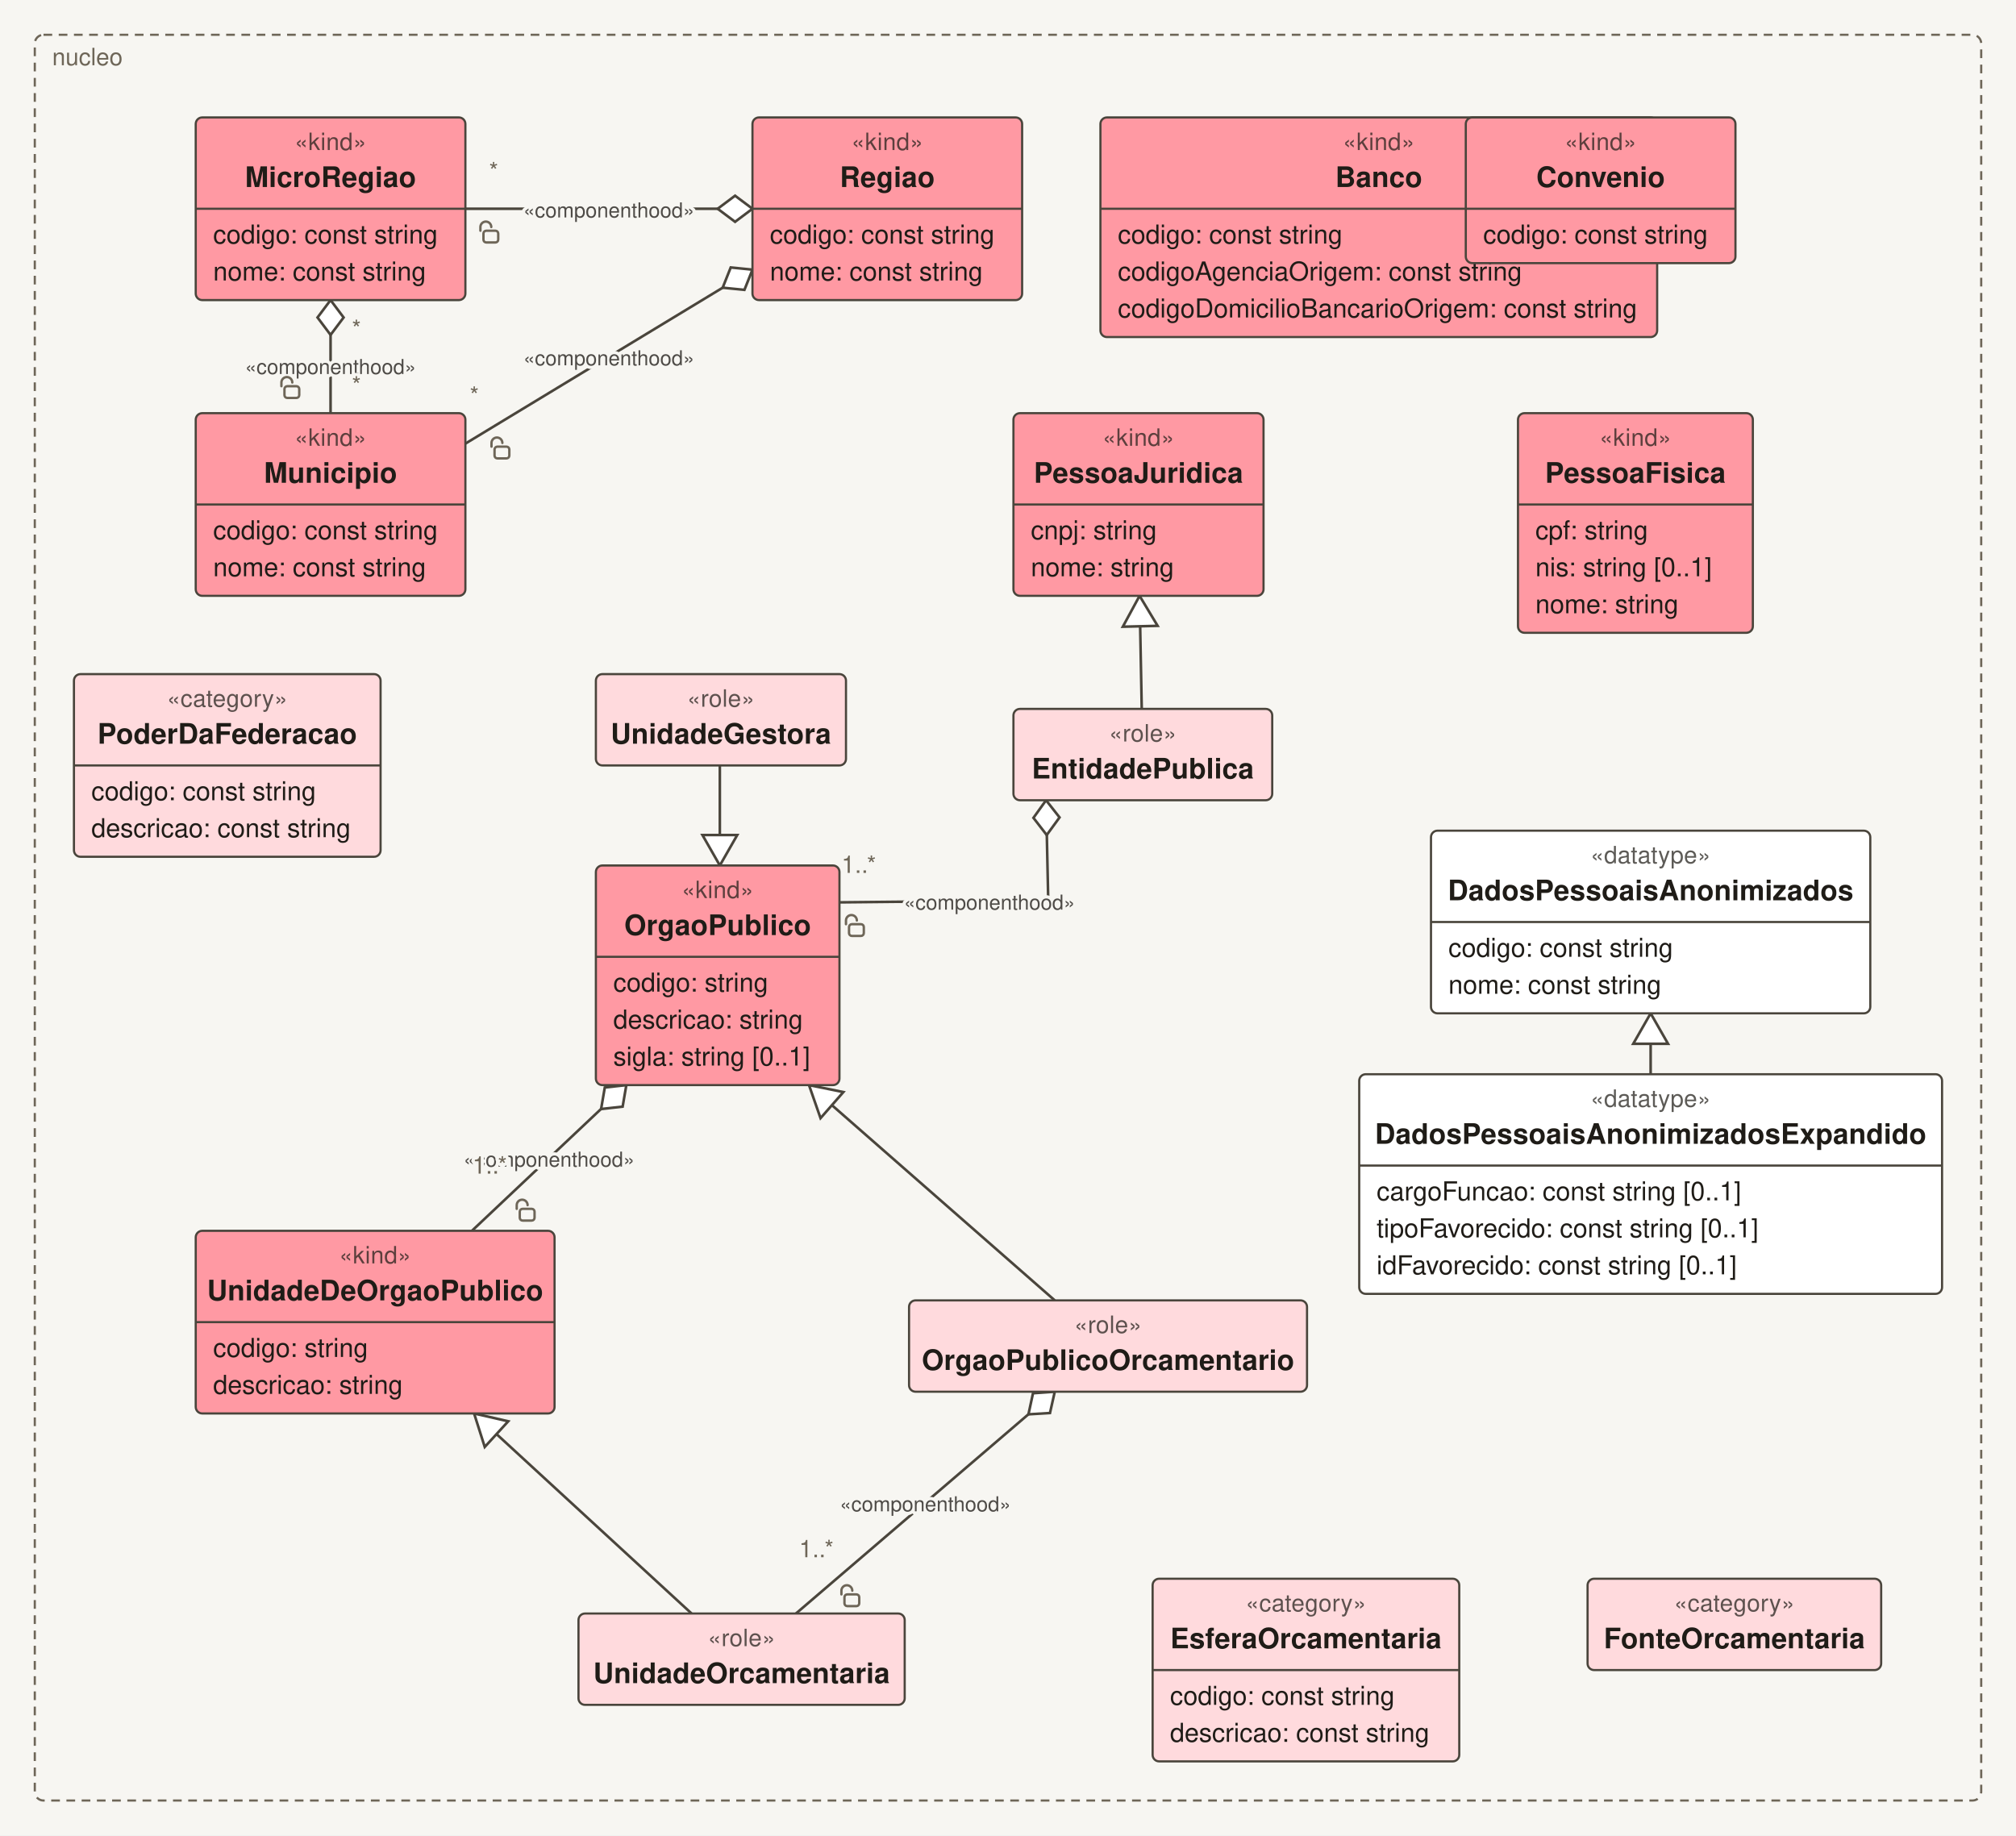
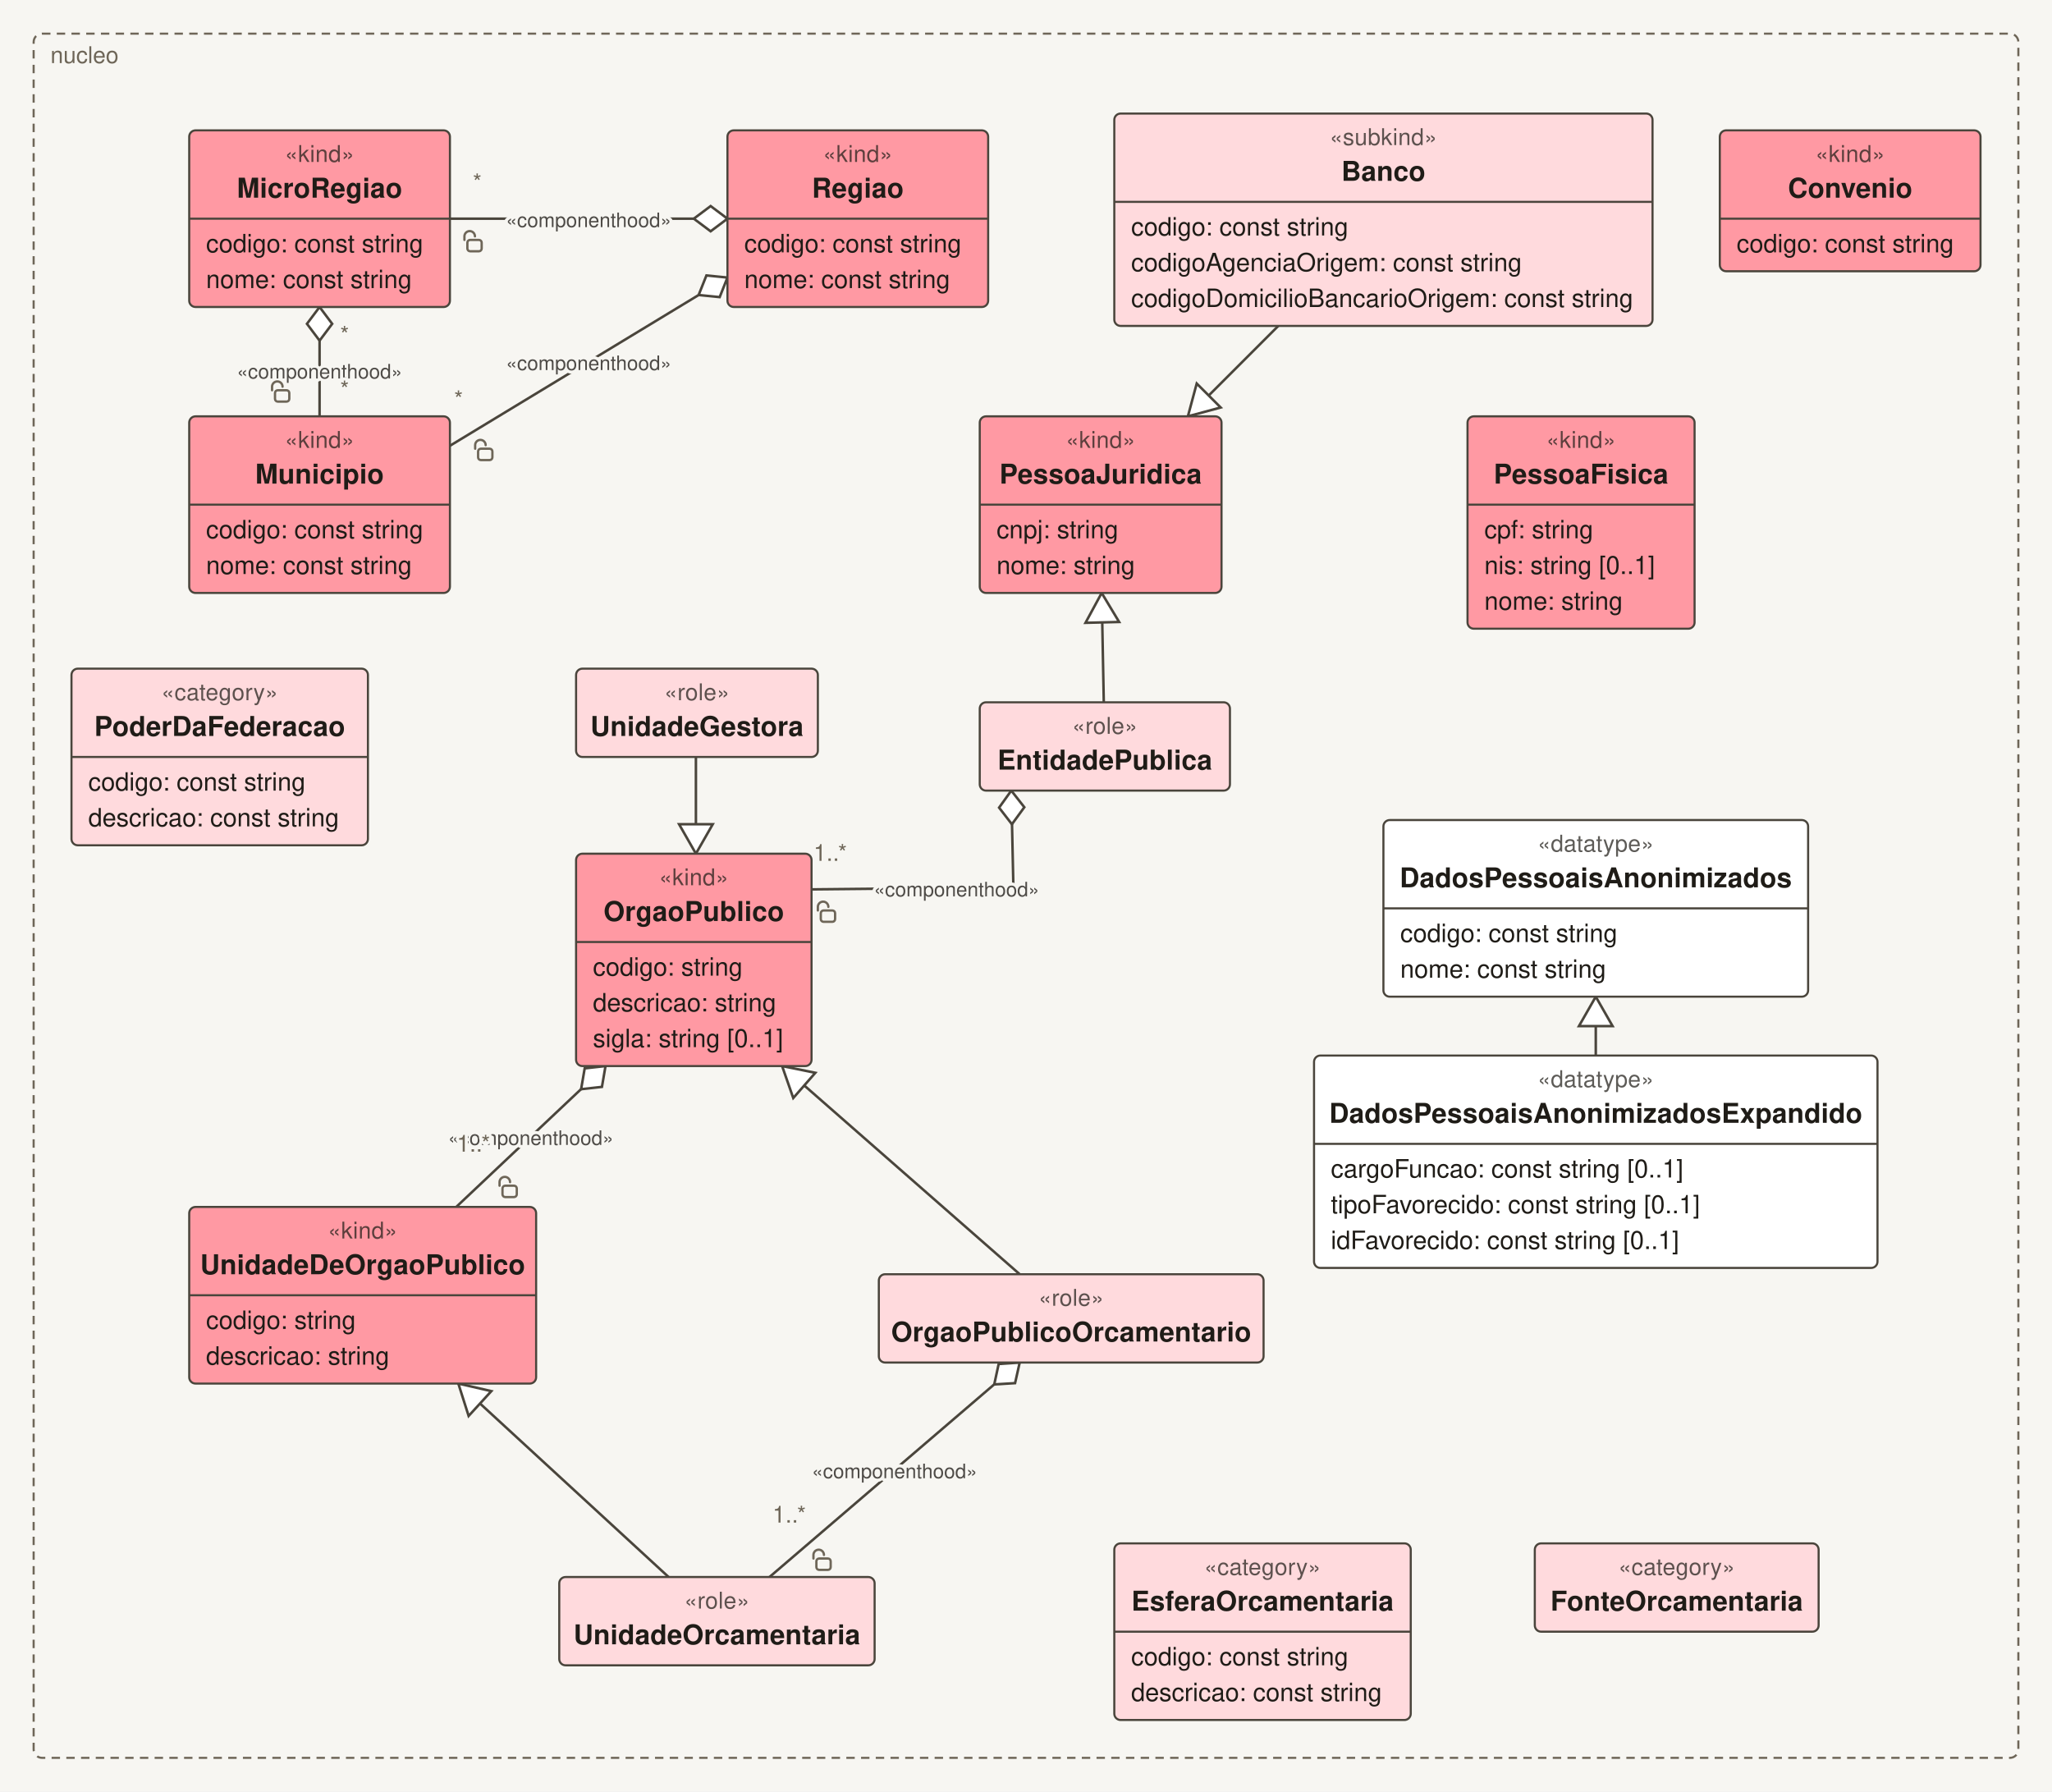
- <svg xmlns="http://www.w3.org/2000/svg" viewBox="-194 282 927 844" width="927" height="844">
+ <svg xmlns="http://www.w3.org/2000/svg" viewBox="-194 274 976 852" width="976" height="852">
  <style>
/* Everything that is text, before anything specialises it. The label layer sits
   above the boxes and outside every other group, so a rule that reached labels
   through their edge stopped reaching them the day they were lifted out of it --
   and an SVG with no font-family on a text element falls back to a 16px serif.
   Stated once at the top, no layer can lose it again. */
text {
    font-family: "Helvetica Neue", Helvetica, Arial, "Liberation Sans", sans-serif;
    font-stretch: normal;
    font-size: 11px;
    fill: #1f1c17;
    font-variant-numeric: tabular-nums;
}

.tv-node rect { stroke: #4a453c; stroke-width: 1; }
.tv-node text { fill: #1f1c17; }
.tv-name { font-weight: 600; font-size: 13px; letter-spacing: 0.005em; }
.tv-legend text { font-size: 13px; fill: #1f1c17; }
.tv-stereotype { font-size: 11px; fill-opacity: 0.72; letter-spacing: 0.01em; }
.tv-attribute { font-size: 12px; }
.tv-edge path { fill: none; stroke: #4a453c; stroke-width: 1.2; }
.tv-end { fill: #6e6658; }
/* No letter-spacing on a label drawn with a halo: WebKit places letter-spaced
   SVG text glyph by glyph and then draws no halo, so in Safari, and in an
   exported SVG opened in Preview, the line ran through the label and its
   letters came out uneven. Chromium and Firefox never showed it. */
.tv-edge-stereotype { font-size: 9.5px; fill-opacity: 0.78; }
.tv-marker { fill: #ffffff; stroke: #4a453c; stroke-width: 1.2; }
.tv-arrow { fill: none; stroke: #4a453c; stroke-width: 1.2; }
.tv-reading { fill: #1f1c17; stroke: none; }
.tv-lock { fill: none; stroke: #6e6658; stroke-width: 1.1; stroke-linecap: round; }
.tv-lock rect { fill: #f7f6f2; }
.tv-group rect { fill: none; stroke: #6e6658; stroke-dasharray: 4 3; }
.tv-group text { font-size: 11px; fill: #6e6658; }
.tv-ontology rect { fill: none; stroke: #4a453c; stroke-width: 1.2; stroke-dasharray: none; }
.tv-ontology text { font-weight: 600; font-size: 13px; fill: #1f1c17; }
.tv-location { font-size: 12px; fill-opacity: 0.72; }
.tv-selected rect { stroke: #1f5c5c; stroke-width: 2.5; }
/* The second selector is for a leg of a shared tree, which carries its own id
   and so is chosen as itself rather than through a group around it. */
.tv-selected path, path.tv-selected { stroke: #1f5c5c; stroke-width: 2.2; }
.tv-unresolved rect { stroke-dasharray: 5 3; }
.tv-external rect { stroke-dasharray: 2 2; }
</style>
-   <rect x="-194" y="282" width="927" height="844" fill="#f7f6f2" />
+   <rect x="-194" y="274" width="976" height="852" fill="#f7f6f2" />
  <g class="tv-group" data-group="pkg:nucleo">
-     <rect x="-178" y="298" width="895" height="812" rx="4" />
-     <text x="-170" y="312">nucleo</text>
+     <rect x="-178" y="290" width="944" height="820" rx="4" />
+     <text x="-170" y="304">nucleo</text>
  </g>
  <g class="tv-edge" data-edge="gen:nucleo::UnidadeGestora-&gt;nucleo::OrgaoPublico">
    <path d="M 137 634 L 137 680" />
    <polygon class="tv-marker" points="137,680 145,666 129,666" />
  </g>
  <g class="tv-edge" data-edge="gen:nucleo::EntidadePublica-&gt;nucleo::PessoaJuridica">
    <path d="M 331 608 L 330 556" />
    <polygon class="tv-marker" points="330,556 322.3,570.2 338.3,569.8" />
  </g>
  <g class="tv-edge" data-edge="gen:nucleo::OrgaoPublicoOrcamentario-&gt;nucleo::OrgaoPublico">
    <path d="M 291 880 L 178 781" />
    <polygon class="tv-marker" points="178,781 183.3,796.2 193.8,784.2" />
  </g>
  <g class="tv-edge" data-edge="gen:nucleo::UnidadeOrcamentaria-&gt;nucleo::UnidadeDeOrgaoPublico">
    <path d="M 124 1024 L 24 932" />
    <polygon class="tv-marker" points="24,932 28.9,947.4 39.7,935.6" />
+   </g>
+   <g class="tv-edge" data-edge="gen:nucleo::Banco-&gt;nucleo::PessoaJuridica">
+     <path d="M 414 429 L 371 472" />
+     <polygon class="tv-marker" points="371,472 386.6,467.8 375.2,456.4" />
  </g>
  <g class="tv-edge" data-edge="gen:nucleo::DadosPessoaisAnonimizadosExpandido-&gt;nucleo::DadosPessoaisAnonimizados">
    <path d="M 565 776 L 565 748" />
    <polygon class="tv-marker" points="565,748 557,762 573,762" />
  </g>
  <g class="tv-edge" data-edge="rel:nucleo::OrgaoPublico-&gt;nucleo::EntidadePublica:componenthood:">
    <path d="M 188 697 L 288 696 L 287 650" />
    <polygon class="tv-marker" points="287,650 281.2,658.1 287.3,666 293.2,657.9" />
  </g>
  <g class="tv-edge" data-edge="rel:nucleo::UnidadeDeOrgaoPublico-&gt;nucleo::OrgaoPublico:componenthood:">
    <path d="M 23 848 L 94 781" />
    <polygon class="tv-marker" points="94,781 84.1,782.1 82.4,792 92.3,790.9" />
  </g>
  <g class="tv-edge" data-edge="rel:nucleo::UnidadeOrcamentaria-&gt;nucleo::OrgaoPublicoOrcamentario:componenthood:">
    <path d="M 172 1024 L 291 922" />
    <polygon class="tv-marker" points="291,922 281,922.7 278.9,932.4 288.8,931.8" />
  </g>
  <g class="tv-edge" data-edge="rel:nucleo::MicroRegiao-&gt;nucleo::Regiao:componenthood:">
    <path d="M 20 378 L 152 378" />
    <polygon class="tv-marker" points="152,378 144,372 136,378 144,384" />
  </g>
  <g class="tv-edge" data-edge="rel:nucleo::Municipio-&gt;nucleo::Regiao:componenthood:">
    <path d="M 20 486 L 152 406" />
    <polygon class="tv-marker" points="152,406 142,405 138.3,414.3 148.3,415.3" />
  </g>
  <g class="tv-edge" data-edge="rel:nucleo::Municipio-&gt;nucleo::MicroRegiao:componenthood:">
    <path d="M -42 472 L -42 420" />
    <polygon class="tv-marker" points="-42,420 -48,428 -42,436 -36,428" />
  </g>
  <g class="tv-node" data-node="nucleo::UnidadeGestora">
    <rect x="80" y="592" width="115" height="42" rx="3" fill="#FFDADD" />
    <text class="tv-stereotype" x="137.5" y="607" text-anchor="middle">«role»</text>
    <text class="tv-name" x="137.5" y="624" text-anchor="middle">UnidadeGestora</text>
  </g>
  <g class="tv-node" data-node="nucleo::OrgaoPublico">
    <rect x="80" y="680" width="112" height="101" rx="3" fill="#FF99A3" />
    <text class="tv-stereotype" x="136" y="695" text-anchor="middle">«kind»</text>
    <text class="tv-name" x="136" y="712" text-anchor="middle">OrgaoPublico</text>
    <line x1="80" y1="722" x2="192" y2="722" stroke="#4a453c" stroke-width="1" />
    <text class="tv-attribute" x="88" y="738">codigo: string</text>
    <text class="tv-attribute" x="88" y="755">descricao: string</text>
    <text class="tv-attribute" x="88" y="772">sigla: string [0..1]</text>
  </g>
  <g class="tv-node" data-node="nucleo::EntidadePublica">
    <rect x="272" y="608" width="119" height="42" rx="3" fill="#FFDADD" />
    <text class="tv-stereotype" x="331.5" y="623" text-anchor="middle">«role»</text>
    <text class="tv-name" x="331.5" y="640" text-anchor="middle">EntidadePublica</text>
  </g>
  <g class="tv-node" data-node="nucleo::PessoaJuridica">
    <rect x="272" y="472" width="115" height="84" rx="3" fill="#FF99A3" />
    <text class="tv-stereotype" x="329.5" y="487" text-anchor="middle">«kind»</text>
    <text class="tv-name" x="329.5" y="504" text-anchor="middle">PessoaJuridica</text>
    <line x1="272" y1="514" x2="387" y2="514" stroke="#4a453c" stroke-width="1" />
    <text class="tv-attribute" x="280" y="530">cnpj: string</text>
    <text class="tv-attribute" x="280" y="547">nome: string</text>
  </g>
  <g class="tv-node" data-node="nucleo::UnidadeDeOrgaoPublico">
    <rect x="-104" y="848" width="165" height="84" rx="3" fill="#FF99A3" />
    <text class="tv-stereotype" x="-21.5" y="863" text-anchor="middle">«kind»</text>
    <text class="tv-name" x="-21.5" y="880" text-anchor="middle">UnidadeDeOrgaoPublico</text>
    <line x1="-104" y1="890" x2="61" y2="890" stroke="#4a453c" stroke-width="1" />
    <text class="tv-attribute" x="-96" y="906">codigo: string</text>
    <text class="tv-attribute" x="-96" y="923">descricao: string</text>
  </g>
  <g class="tv-node" data-node="nucleo::OrgaoPublicoOrcamentario">
    <rect x="224" y="880" width="183" height="42" rx="3" fill="#FFDADD" />
    <text class="tv-stereotype" x="315.5" y="895" text-anchor="middle">«role»</text>
    <text class="tv-name" x="315.5" y="912" text-anchor="middle">OrgaoPublicoOrcamentario</text>
  </g>
  <g class="tv-node" data-node="nucleo::UnidadeOrcamentaria">
    <rect x="72" y="1024" width="150" height="42" rx="3" fill="#FFDADD" />
    <text class="tv-stereotype" x="147" y="1039" text-anchor="middle">«role»</text>
    <text class="tv-name" x="147" y="1056" text-anchor="middle">UnidadeOrcamentaria</text>
  </g>
  <g class="tv-node" data-node="nucleo::PessoaFisica">
    <rect x="504" y="472" width="108" height="101" rx="3" fill="#FF99A3" />
    <text class="tv-stereotype" x="558" y="487" text-anchor="middle">«kind»</text>
    <text class="tv-name" x="558" y="504" text-anchor="middle">PessoaFisica</text>
    <line x1="504" y1="514" x2="612" y2="514" stroke="#4a453c" stroke-width="1" />
    <text class="tv-attribute" x="512" y="530">cpf: string</text>
    <text class="tv-attribute" x="512" y="547">nis: string [0..1]</text>
    <text class="tv-attribute" x="512" y="564">nome: string</text>
  </g>
  <g class="tv-node" data-node="nucleo::Regiao">
    <rect x="152" y="336" width="124" height="84" rx="3" fill="#FF99A3" />
    <text class="tv-stereotype" x="214" y="351" text-anchor="middle">«kind»</text>
    <text class="tv-name" x="214" y="368" text-anchor="middle">Regiao</text>
    <line x1="152" y1="378" x2="276" y2="378" stroke="#4a453c" stroke-width="1" />
    <text class="tv-attribute" x="160" y="394">codigo: const string</text>
    <text class="tv-attribute" x="160" y="411">nome: const string</text>
  </g>
  <g class="tv-node" data-node="nucleo::MicroRegiao">
    <rect x="-104" y="336" width="124" height="84" rx="3" fill="#FF99A3" />
    <text class="tv-stereotype" x="-42" y="351" text-anchor="middle">«kind»</text>
    <text class="tv-name" x="-42" y="368" text-anchor="middle">MicroRegiao</text>
    <line x1="-104" y1="378" x2="20" y2="378" stroke="#4a453c" stroke-width="1" />
    <text class="tv-attribute" x="-96" y="394">codigo: const string</text>
    <text class="tv-attribute" x="-96" y="411">nome: const string</text>
  </g>
  <g class="tv-node" data-node="nucleo::Municipio">
    <rect x="-104" y="472" width="124" height="84" rx="3" fill="#FF99A3" />
    <text class="tv-stereotype" x="-42" y="487" text-anchor="middle">«kind»</text>
    <text class="tv-name" x="-42" y="504" text-anchor="middle">Municipio</text>
    <line x1="-104" y1="514" x2="20" y2="514" stroke="#4a453c" stroke-width="1" />
    <text class="tv-attribute" x="-96" y="530">codigo: const string</text>
    <text class="tv-attribute" x="-96" y="547">nome: const string</text>
  </g>
  <g class="tv-node" data-node="nucleo::Banco">
-     <rect x="312" y="336" width="256" height="101" rx="3" fill="#FF99A3" />
-     <text class="tv-stereotype" x="440" y="351" text-anchor="middle">«kind»</text>
-     <text class="tv-name" x="440" y="368" text-anchor="middle">Banco</text>
-     <line x1="312" y1="378" x2="568" y2="378" stroke="#4a453c" stroke-width="1" />
-     <text class="tv-attribute" x="320" y="394">codigo: const string</text>
-     <text class="tv-attribute" x="320" y="411">codigoAgenciaOrigem: const string</text>
-     <text class="tv-attribute" x="320" y="428">codigoDomicilioBancarioOrigem: const string</text>
+     <rect x="336" y="328" width="256" height="101" rx="3" fill="#FFDADD" />
+     <text class="tv-stereotype" x="464" y="343" text-anchor="middle">«subkind»</text>
+     <text class="tv-name" x="464" y="360" text-anchor="middle">Banco</text>
+     <line x1="336" y1="370" x2="592" y2="370" stroke="#4a453c" stroke-width="1" />
+     <text class="tv-attribute" x="344" y="386">codigo: const string</text>
+     <text class="tv-attribute" x="344" y="403">codigoAgenciaOrigem: const string</text>
+     <text class="tv-attribute" x="344" y="420">codigoDomicilioBancarioOrigem: const string</text>
  </g>
  <g class="tv-node" data-node="nucleo::Convenio">
-     <rect x="480" y="336" width="124" height="67" rx="3" fill="#FF99A3" />
-     <text class="tv-stereotype" x="542" y="351" text-anchor="middle">«kind»</text>
-     <text class="tv-name" x="542" y="368" text-anchor="middle">Convenio</text>
-     <line x1="480" y1="378" x2="604" y2="378" stroke="#4a453c" stroke-width="1" />
-     <text class="tv-attribute" x="488" y="394">codigo: const string</text>
+     <rect x="624" y="336" width="124" height="67" rx="3" fill="#FF99A3" />
+     <text class="tv-stereotype" x="686" y="351" text-anchor="middle">«kind»</text>
+     <text class="tv-name" x="686" y="368" text-anchor="middle">Convenio</text>
+     <line x1="624" y1="378" x2="748" y2="378" stroke="#4a453c" stroke-width="1" />
+     <text class="tv-attribute" x="632" y="394">codigo: const string</text>
  </g>
  <g class="tv-node" data-node="nucleo::PoderDaFederacao">
    <rect x="-160" y="592" width="141" height="84" rx="3" fill="#FFDADD" />
    <text class="tv-stereotype" x="-89.5" y="607" text-anchor="middle">«category»</text>
    <text class="tv-name" x="-89.5" y="624" text-anchor="middle">PoderDaFederacao</text>
    <line x1="-160" y1="634" x2="-19" y2="634" stroke="#4a453c" stroke-width="1" />
    <text class="tv-attribute" x="-152" y="650">codigo: const string</text>
    <text class="tv-attribute" x="-152" y="667">descricao: const string</text>
  </g>
  <g class="tv-node" data-node="nucleo::DadosPessoaisAnonimizados">
    <rect x="464" y="664" width="202" height="84" rx="3" fill="#FFFFFF" />
    <text class="tv-stereotype" x="565" y="679" text-anchor="middle">«datatype»</text>
    <text class="tv-name" x="565" y="696" text-anchor="middle">DadosPessoaisAnonimizados</text>
    <line x1="464" y1="706" x2="666" y2="706" stroke="#4a453c" stroke-width="1" />
    <text class="tv-attribute" x="472" y="722">codigo: const string</text>
    <text class="tv-attribute" x="472" y="739">nome: const string</text>
  </g>
  <g class="tv-node" data-node="nucleo::DadosPessoaisAnonimizadosExpandido">
    <rect x="431" y="776" width="268" height="101" rx="3" fill="#FFFFFF" />
    <text class="tv-stereotype" x="565" y="791" text-anchor="middle">«datatype»</text>
    <text class="tv-name" x="565" y="808" text-anchor="middle">DadosPessoaisAnonimizadosExpandido</text>
    <line x1="431" y1="818" x2="699" y2="818" stroke="#4a453c" stroke-width="1" />
    <text class="tv-attribute" x="439" y="834">cargoFuncao: const string [0..1]</text>
    <text class="tv-attribute" x="439" y="851">tipoFavorecido: const string [0..1]</text>
    <text class="tv-attribute" x="439" y="868">idFavorecido: const string [0..1]</text>
  </g>
  <g class="tv-node" data-node="nucleo::FonteOrcamentaria">
    <rect x="536" y="1008" width="135" height="42" rx="3" fill="#FFDADD" />
    <text class="tv-stereotype" x="603.5" y="1023" text-anchor="middle">«category»</text>
    <text class="tv-name" x="603.5" y="1040" text-anchor="middle">FonteOrcamentaria</text>
  </g>
  <g class="tv-node" data-node="nucleo::EsferaOrcamentaria">
    <rect x="336" y="1008" width="141" height="84" rx="3" fill="#FFDADD" />
    <text class="tv-stereotype" x="406.5" y="1023" text-anchor="middle">«category»</text>
    <text class="tv-name" x="406.5" y="1040" text-anchor="middle">EsferaOrcamentaria</text>
    <line x1="336" y1="1050" x2="477" y2="1050" stroke="#4a453c" stroke-width="1" />
    <text class="tv-attribute" x="344" y="1066">codigo: const string</text>
    <text class="tv-attribute" x="344" y="1083">descricao: const string</text>
  </g>
  <g class="tv-labels">
    <text class="tv-edge-stereotype" data-for="rel:nucleo::OrgaoPublico-&gt;nucleo::EntidadePublica:componenthood:" x="261" y="700.3" text-anchor="middle" paint-order="stroke" stroke="#f7f6f2" stroke-width="3" stroke-linejoin="round">«componenthood»</text>
    <text class="tv-end" data-for="rel:nucleo::OrgaoPublico-&gt;nucleo::EntidadePublica:componenthood:" x="200.9" y="683.4" text-anchor="middle" paint-order="stroke" stroke="#f7f6f2" stroke-width="3" stroke-linejoin="round">1..*</text>
    <g class="tv-lock" data-for="rel:nucleo::OrgaoPublico-&gt;nucleo::EntidadePublica:componenthood:" transform="translate(193.6, 702.4)" aria-label="not const">
      <path d="M 1.4 4.6 V 2.9 a 2.5 2.5 0 0 1 5 0" />
      <rect x="2.8" y="4.6" width="6.8" height="5.4" rx="1.3" stroke="#6e6658" />
    </g>
    <text class="tv-edge-stereotype" data-for="rel:nucleo::UnidadeDeOrgaoPublico-&gt;nucleo::OrgaoPublico:componenthood:" x="58.5" y="818.5" text-anchor="middle" paint-order="stroke" stroke="#f7f6f2" stroke-width="3" stroke-linejoin="round">«componenthood»</text>
    <text class="tv-end" data-for="rel:nucleo::UnidadeDeOrgaoPublico-&gt;nucleo::OrgaoPublico:componenthood:" x="31.2" y="821.7" text-anchor="middle" paint-order="stroke" stroke="#f7f6f2" stroke-width="3" stroke-linejoin="round">1..*</text>
    <g class="tv-lock" data-for="rel:nucleo::UnidadeDeOrgaoPublico-&gt;nucleo::OrgaoPublico:componenthood:" transform="translate(42.2, 833.3)" aria-label="not const">
      <path d="M 1.4 4.6 V 2.9 a 2.5 2.5 0 0 1 5 0" />
      <rect x="2.8" y="4.6" width="6.8" height="5.4" rx="1.3" stroke="#6e6658" />
    </g>
    <text class="tv-edge-stereotype" data-for="rel:nucleo::UnidadeOrcamentaria-&gt;nucleo::OrgaoPublicoOrcamentario:componenthood:" x="231.5" y="977" text-anchor="middle" paint-order="stroke" stroke="#f7f6f2" stroke-width="3" stroke-linejoin="round">«componenthood»</text>
    <text class="tv-end" data-for="rel:nucleo::UnidadeOrcamentaria-&gt;nucleo::OrgaoPublicoOrcamentario:componenthood:" x="181.4" y="998.1" text-anchor="middle" paint-order="stroke" stroke="#f7f6f2" stroke-width="3" stroke-linejoin="round">1..*</text>
    <g class="tv-lock" data-for="rel:nucleo::UnidadeOrcamentaria-&gt;nucleo::OrgaoPublicoOrcamentario:componenthood:" transform="translate(191.5, 1010.6)" aria-label="not const">
      <path d="M 1.4 4.6 V 2.9 a 2.5 2.5 0 0 1 5 0" />
      <rect x="2.8" y="4.6" width="6.8" height="5.4" rx="1.3" stroke="#6e6658" />
    </g>
    <text class="tv-edge-stereotype" data-for="rel:nucleo::MicroRegiao-&gt;nucleo::Regiao:componenthood:" x="86" y="382" text-anchor="middle" paint-order="stroke" stroke="#f7f6f2" stroke-width="3" stroke-linejoin="round">«componenthood»</text>
    <text class="tv-end" data-for="rel:nucleo::MicroRegiao-&gt;nucleo::Regiao:componenthood:" x="33" y="364.5" text-anchor="middle" paint-order="stroke" stroke="#f7f6f2" stroke-width="3" stroke-linejoin="round">*</text>
    <g class="tv-lock" data-for="rel:nucleo::MicroRegiao-&gt;nucleo::Regiao:componenthood:" transform="translate(25.5, 383.5)" aria-label="not const">
      <path d="M 1.4 4.6 V 2.9 a 2.5 2.5 0 0 1 5 0" />
      <rect x="2.8" y="4.6" width="6.8" height="5.4" rx="1.3" stroke="#6e6658" />
    </g>
    <text class="tv-edge-stereotype" data-for="rel:nucleo::Municipio-&gt;nucleo::Regiao:componenthood:" x="86" y="450" text-anchor="middle" paint-order="stroke" stroke="#f7f6f2" stroke-width="3" stroke-linejoin="round">«componenthood»</text>
    <text class="tv-end" data-for="rel:nucleo::Municipio-&gt;nucleo::Regiao:componenthood:" x="24.1" y="467.7" text-anchor="middle" paint-order="stroke" stroke="#f7f6f2" stroke-width="3" stroke-linejoin="round">*</text>
    <g class="tv-lock" data-for="rel:nucleo::Municipio-&gt;nucleo::Regiao:componenthood:" transform="translate(30.6, 482.8)" aria-label="not const">
      <path d="M 1.4 4.6 V 2.9 a 2.5 2.5 0 0 1 5 0" />
      <rect x="2.8" y="4.6" width="6.8" height="5.4" rx="1.3" stroke="#6e6658" />
    </g>
    <text class="tv-edge-stereotype" data-for="rel:nucleo::Municipio-&gt;nucleo::MicroRegiao:componenthood:" x="-42" y="454" text-anchor="middle" paint-order="stroke" stroke="#f7f6f2" stroke-width="3" stroke-linejoin="round">«componenthood»</text>
    <text class="tv-end" data-for="rel:nucleo::Municipio-&gt;nucleo::MicroRegiao:componenthood:" x="-30.1" y="463" text-anchor="middle" paint-order="stroke" stroke="#f7f6f2" stroke-width="3" stroke-linejoin="round">*</text>
    <g class="tv-lock" data-for="rel:nucleo::Municipio-&gt;nucleo::MicroRegiao:componenthood:" transform="translate(-66, 455)" aria-label="not const">
      <path d="M 1.4 4.6 V 2.9 a 2.5 2.5 0 0 1 5 0" />
      <rect x="2.8" y="4.6" width="6.8" height="5.4" rx="1.3" stroke="#6e6658" />
    </g>
    <text class="tv-end" data-for="rel:nucleo::Municipio-&gt;nucleo::MicroRegiao:componenthood:" x="-30.1" y="437" text-anchor="middle" paint-order="stroke" stroke="#f7f6f2" stroke-width="3" stroke-linejoin="round">*</text>
  </g>
</svg>
